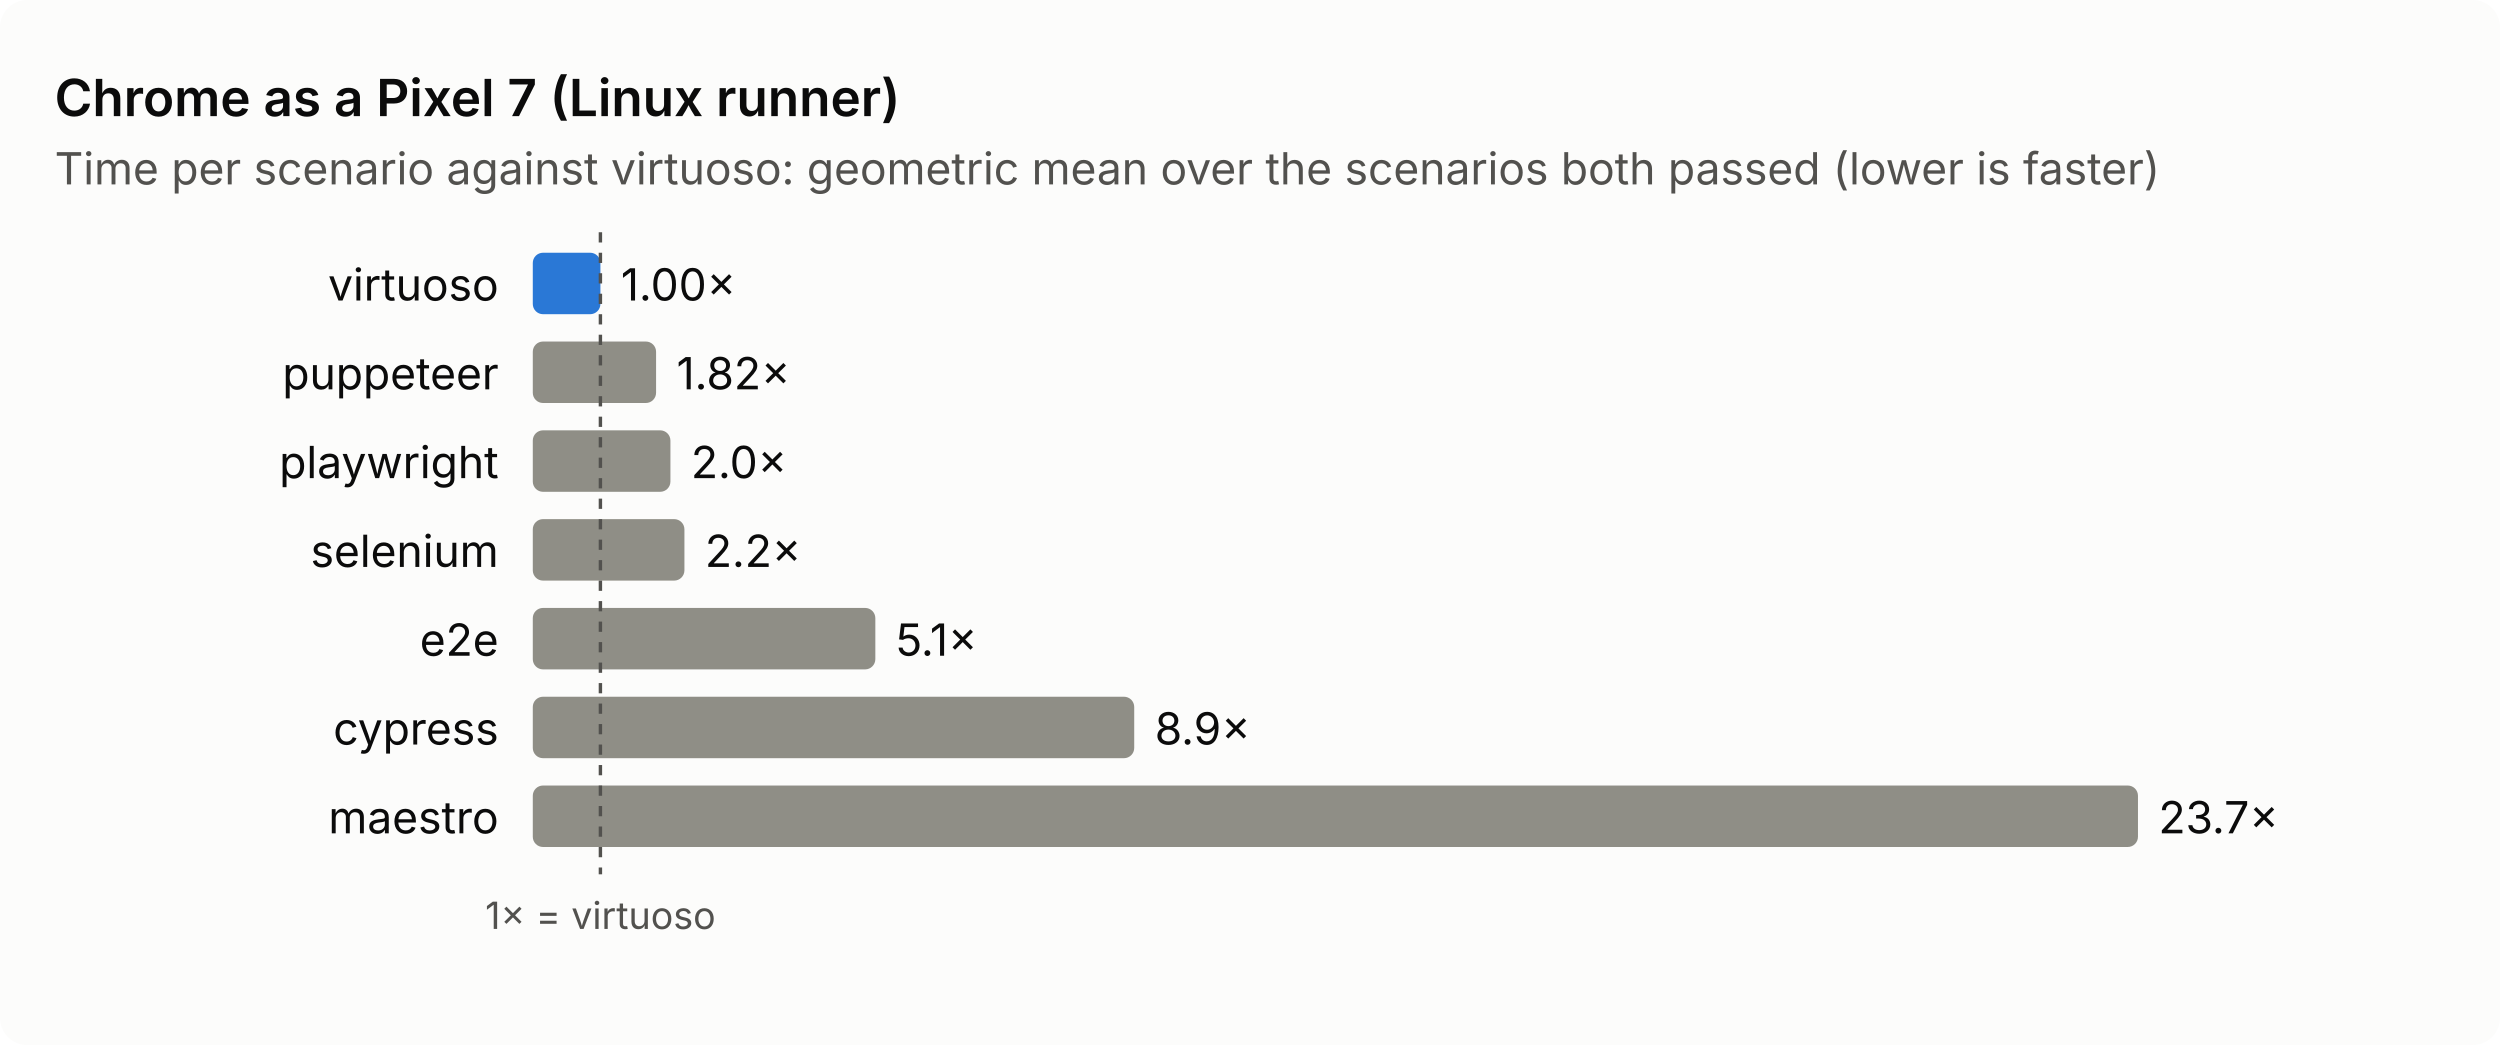
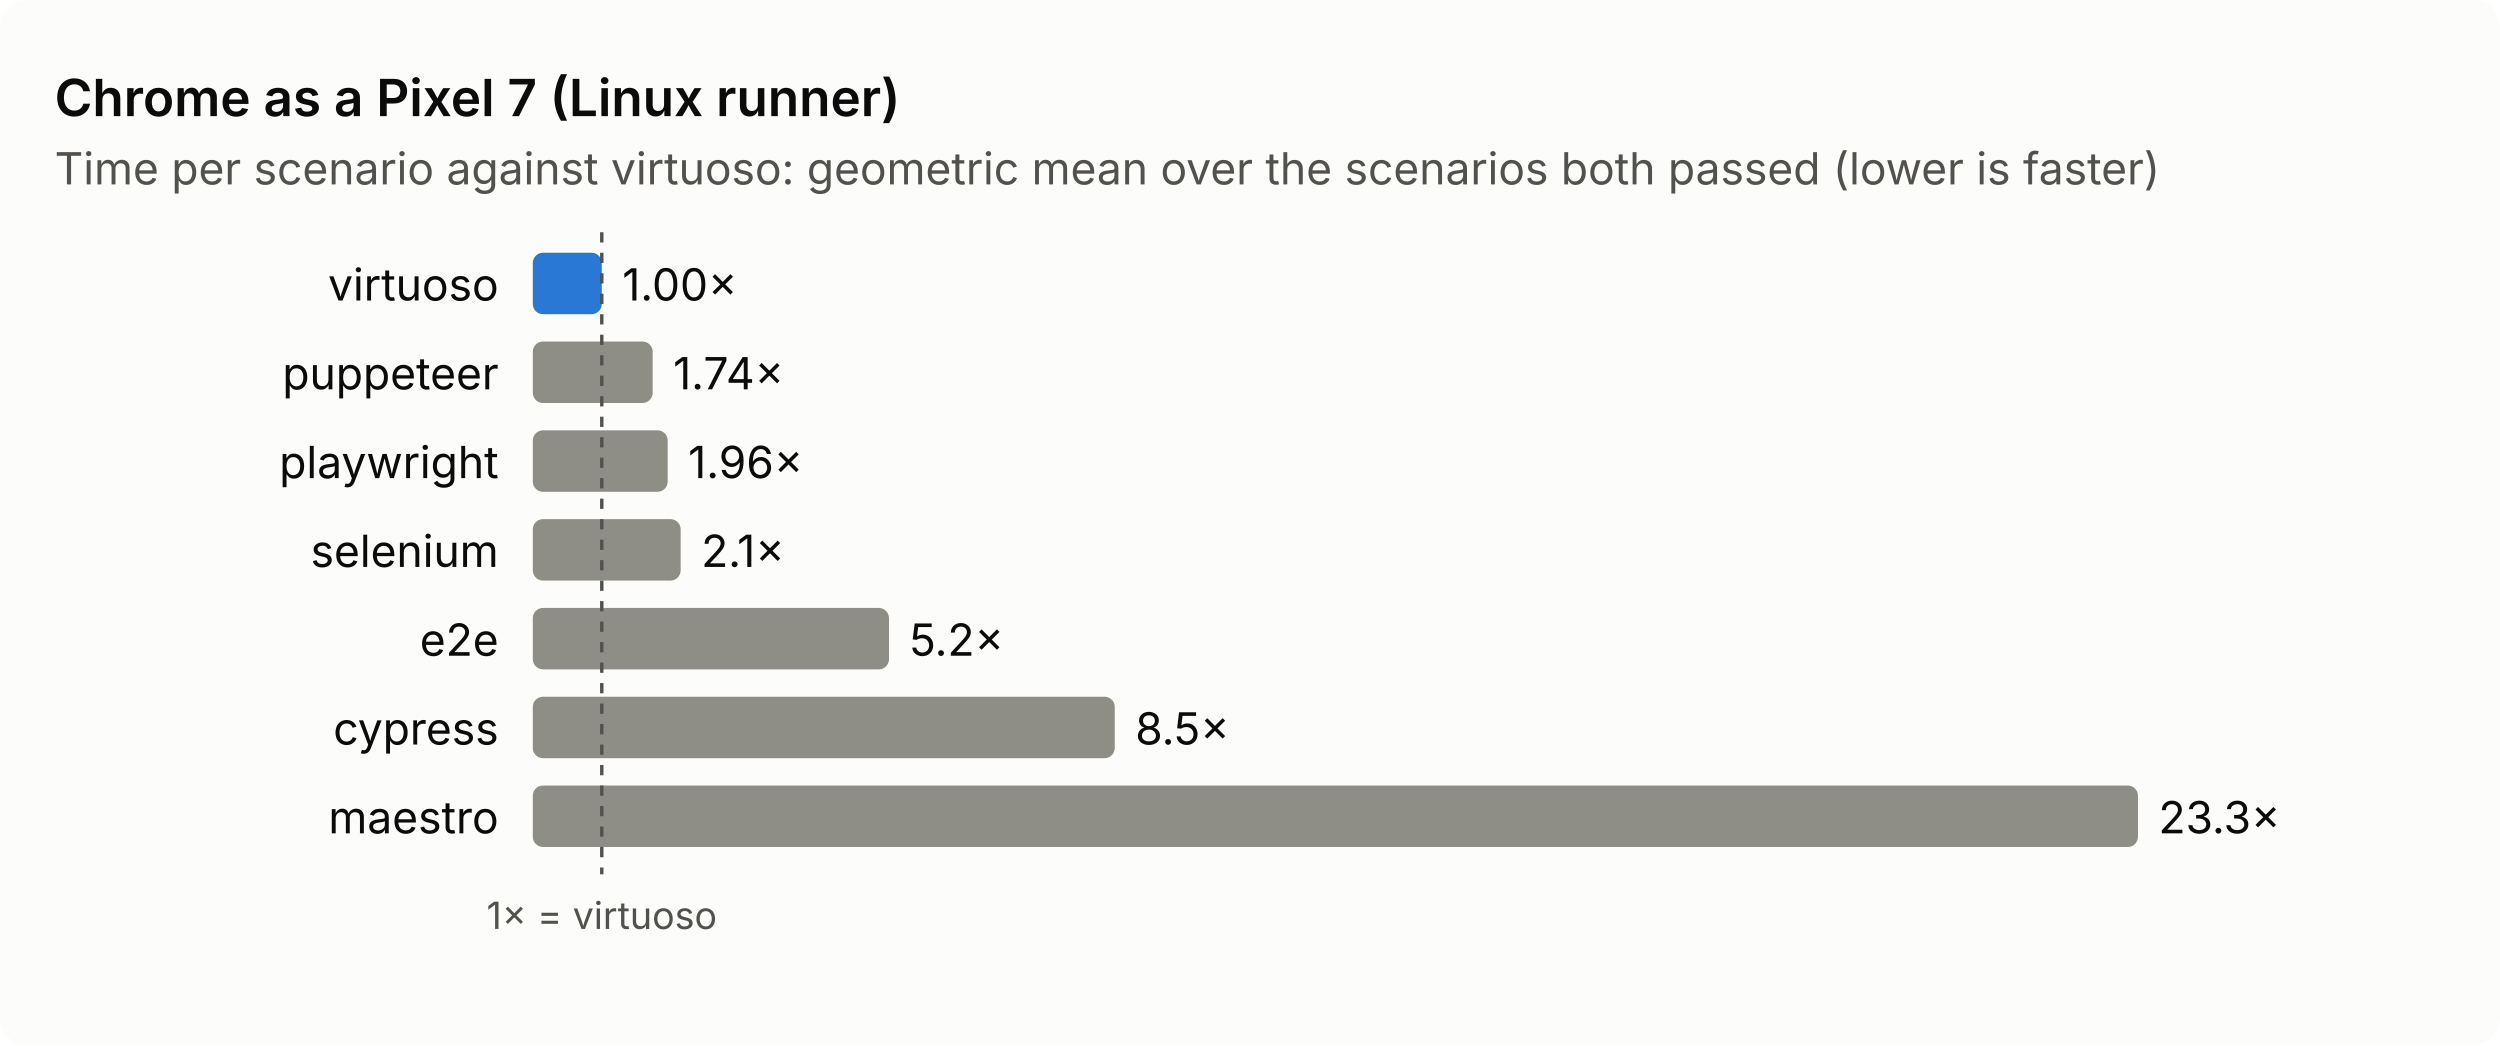
<svg xmlns="http://www.w3.org/2000/svg" viewBox="0 0 732 306" width="732" height="306" role="img" aria-label="Chrome as a Pixel 7 (Linux runner): time per scenario against virtuoso">
  <style>text{font:13px system-ui,-apple-system,'Segoe UI',sans-serif;fill:#0b0b0b}.sub,.axis{fill:#52514e}.axis{font-size:11px}.title{font-size:15px;font-weight:600}.bg{fill:#fcfcfb}.bar{fill:#8f8e86}.base{fill:#2a78d6}.ref{stroke:#52514e;stroke-dasharray:3 3}@media (prefers-color-scheme: dark){.bg{fill:#1a1a19}text{fill:#f0efec}.sub,.axis{fill:#c3c2b7}.base{fill:#3987e5}.ref{stroke:#c3c2b7}}</style>
  <rect class="bg" width="732" height="306" rx="8" />
  <text class="title" x="16" y="34.0">Chrome as a Pixel 7 (Linux runner)</text>
  <text class="sub" x="16" y="54.0">Time per scenario against virtuoso: geometric mean over the scenarios both passed (lower is faster)</text>
  <text x="146.0" y="88.0" text-anchor="end">virtuoso</text>
-   <rect class="bar base" x="156" y="74.0" width="19.8" height="18" rx="3" />
-   <text x="181.8" y="88.0">1.00×</text>
+   <rect class="bar base" x="156" y="74.0" width="20.2" height="18" rx="3" />
+   <text x="182.2" y="88.0">1.00×</text>
  <text x="146.0" y="114.0" text-anchor="end">puppeteer</text>
-   <rect class="bar" x="156" y="100.0" width="36.1" height="18" rx="3" />
-   <text x="198.1" y="114.0">1.82×</text>
+   <rect class="bar" x="156" y="100.0" width="35.1" height="18" rx="3" />
+   <text x="197.1" y="114.0">1.74×</text>
  <text x="146.0" y="140.0" text-anchor="end">playwright</text>
-   <rect class="bar" x="156" y="126.0" width="40.3" height="18" rx="3" />
-   <text x="202.3" y="140.0">2.0×</text>
+   <rect class="bar" x="156" y="126.0" width="39.5" height="18" rx="3" />
+   <text x="201.5" y="140.0">1.96×</text>
  <text x="146.0" y="166.0" text-anchor="end">selenium</text>
-   <rect class="bar" x="156" y="152.0" width="44.4" height="18" rx="3" />
-   <text x="206.4" y="166.0">2.2×</text>
+   <rect class="bar" x="156" y="152.0" width="43.3" height="18" rx="3" />
+   <text x="205.3" y="166.0">2.1×</text>
  <text x="146.0" y="192.0" text-anchor="end">e2e</text>
-   <rect class="bar" x="156" y="178.0" width="100.3" height="18" rx="3" />
-   <text x="262.3" y="192.0">5.1×</text>
+   <rect class="bar" x="156" y="178.0" width="104.3" height="18" rx="3" />
+   <text x="266.3" y="192.0">5.2×</text>
  <text x="146.0" y="218.0" text-anchor="end">cypress</text>
-   <rect class="bar" x="156" y="204.0" width="176.1" height="18" rx="3" />
-   <text x="338.1" y="218.0">8.9×</text>
+   <rect class="bar" x="156" y="204.0" width="170.4" height="18" rx="3" />
+   <text x="332.4" y="218.0">8.5×</text>
  <text x="146.0" y="244.0" text-anchor="end">maestro</text>
  <rect class="bar" x="156" y="230.0" width="470.0" height="18" rx="3" />
-   <text x="632.0" y="244.0">23.7×</text>
-   <line class="ref" x1="175.8" y1="68.0" x2="175.8" y2="256.0" />
-   <text class="axis" x="175.8" y="272.0" text-anchor="middle">1× = virtuoso</text>
+   <text x="632.0" y="244.0">23.3×</text>
+   <line class="ref" x1="176.2" y1="68.0" x2="176.2" y2="256.0" />
+   <text class="axis" x="176.2" y="272.0" text-anchor="middle">1× = virtuoso</text>
</svg>
